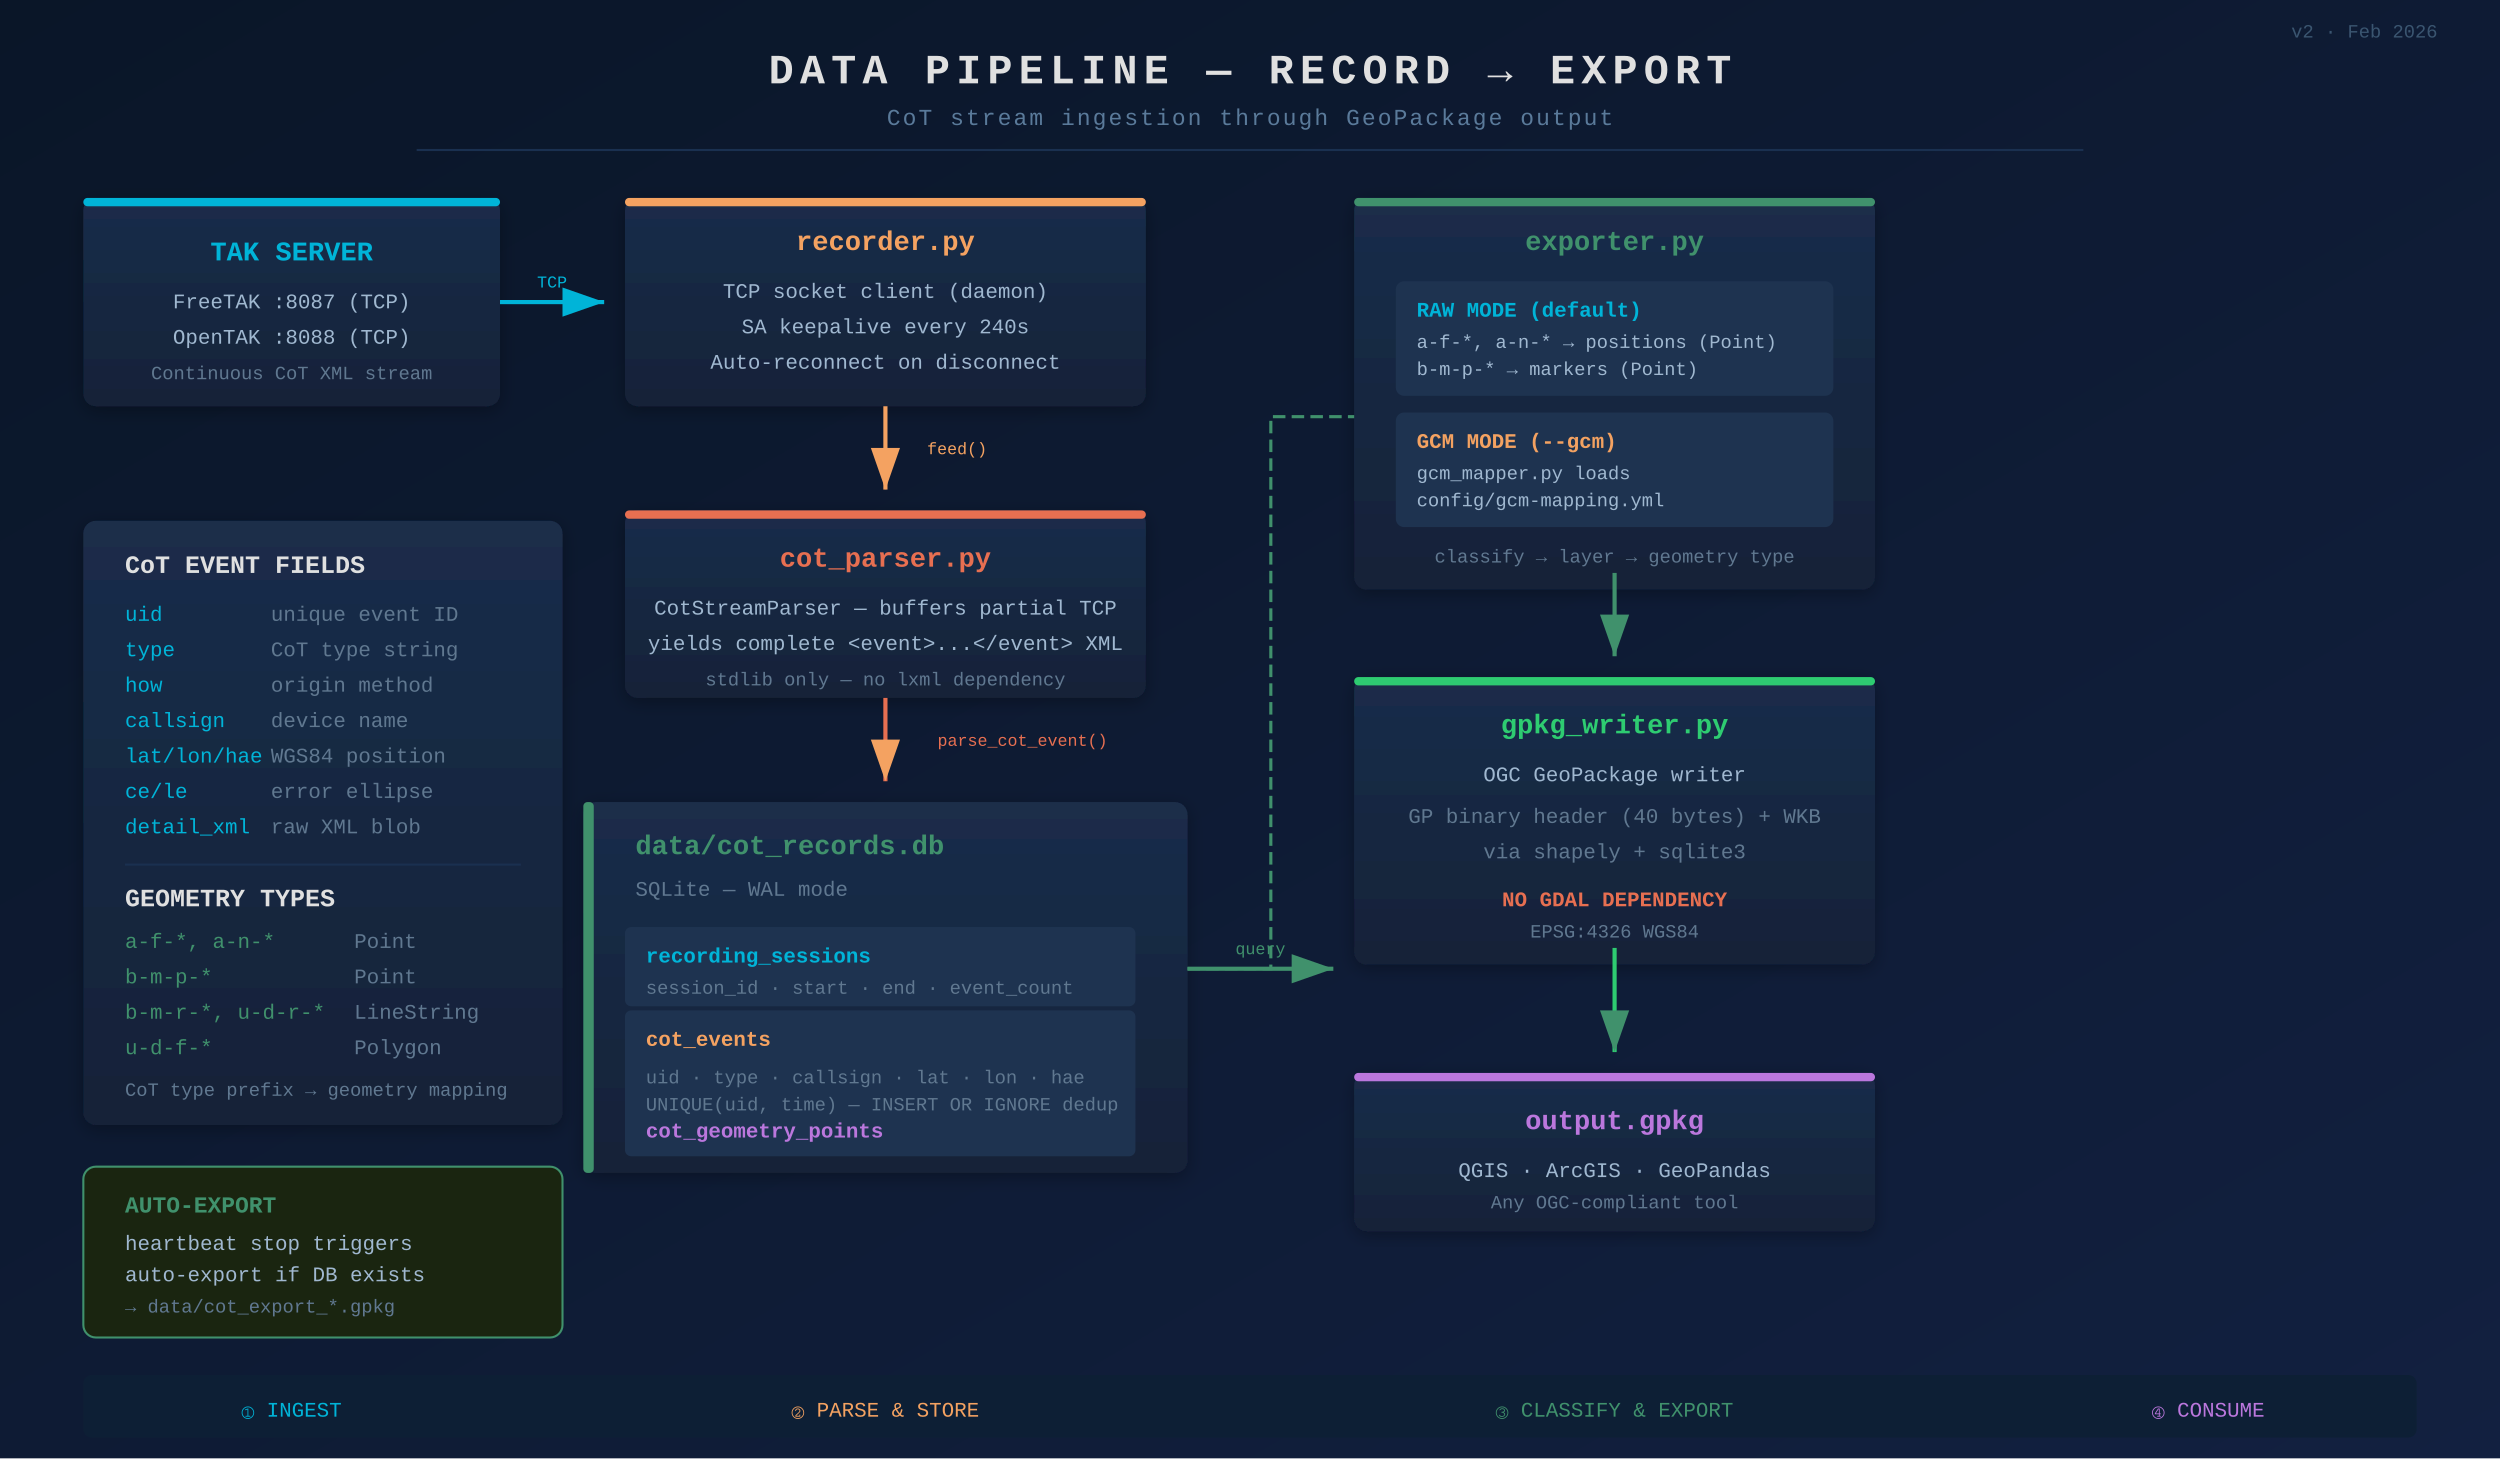
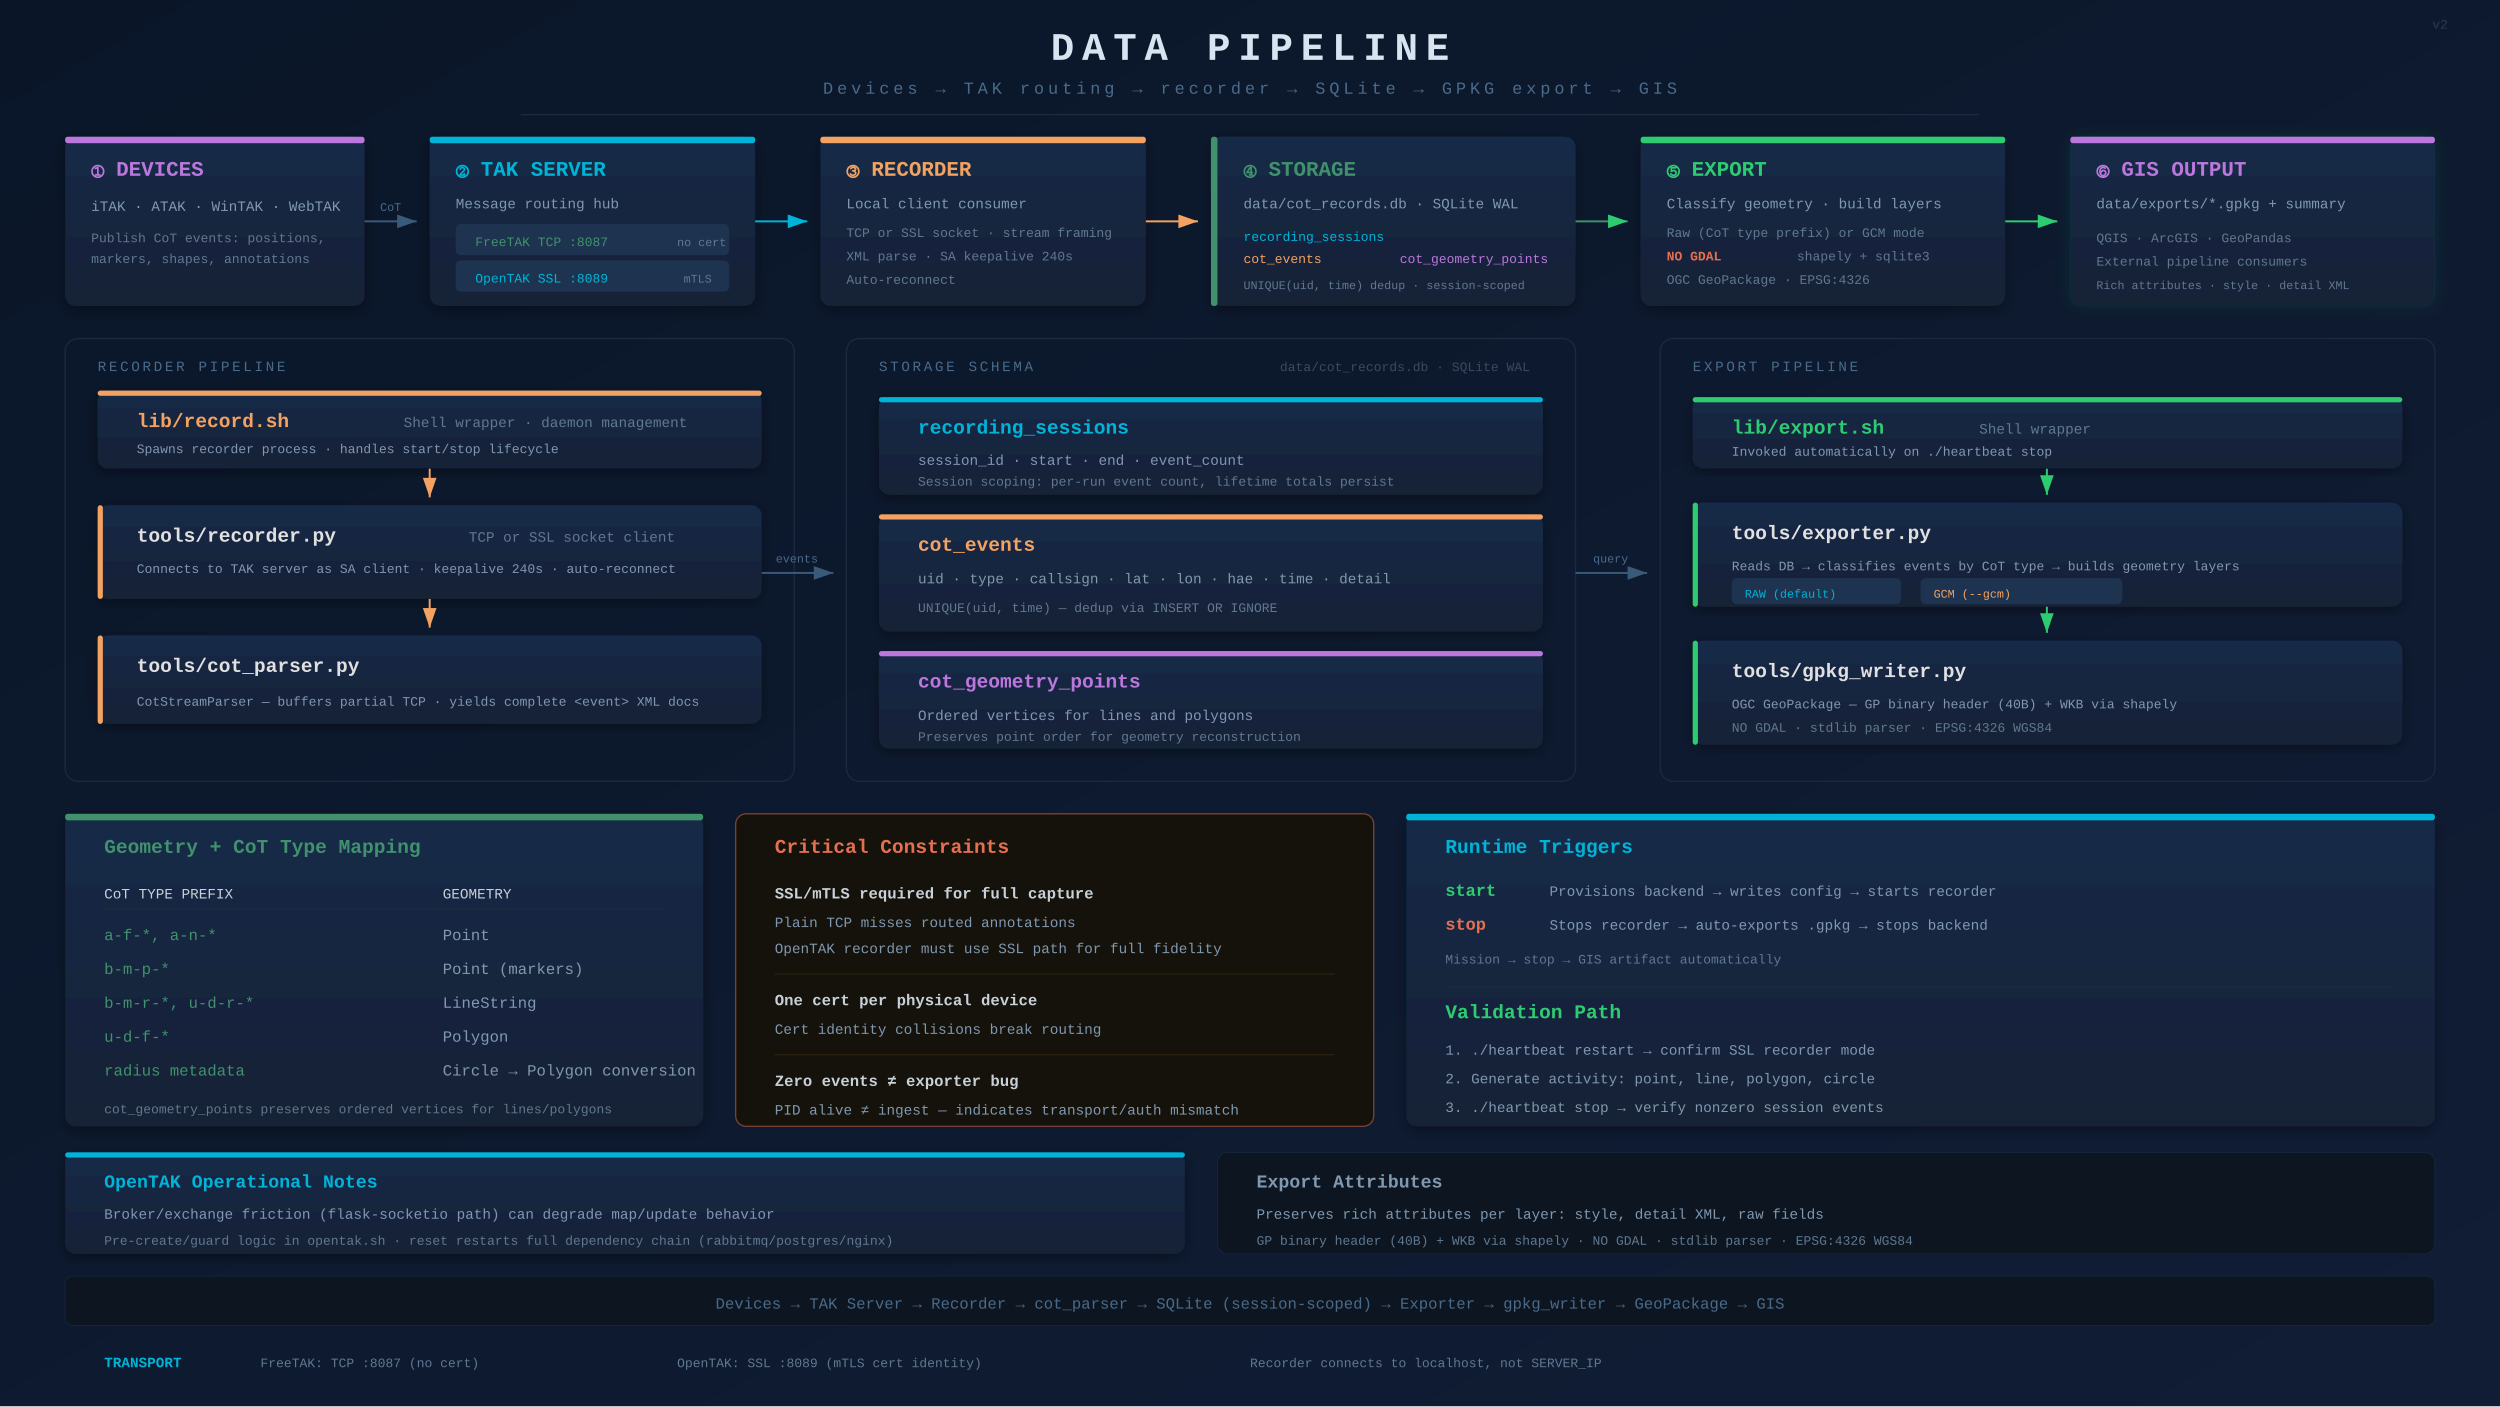
- <svg xmlns="http://www.w3.org/2000/svg" viewBox="0 0 1200 700" font-family="Consolas, 'Courier New', monospace">
+ <svg xmlns="http://www.w3.org/2000/svg" viewBox="0 0 1920 1080" font-family="Consolas, 'Courier New', monospace">
  <defs>
    <linearGradient id="bgGrad" x1="0%" y1="0%" x2="100%" y2="100%">
      <stop offset="0%" style="stop-color:#0a1628" />
-       <stop offset="100%" style="stop-color:#122040" />
+       <stop offset="100%" style="stop-color:#101d35" />
    </linearGradient>
    <linearGradient id="cardGrad" x1="0%" y1="0%" x2="0%" y2="100%">
-       <stop offset="0%" style="stop-color:#1a2d4a" />
-       <stop offset="100%" style="stop-color:#152238" />
+       <stop offset="0%" style="stop-color:#182b48" />
+       <stop offset="100%" style="stop-color:#142035" />
    </linearGradient>
-     <filter id="shadow">
-       <feDropShadow dx="0" dy="2" stdDeviation="4" flood-color="#000" flood-opacity="0.3" />
+     <filter id="sh">
+       <feDropShadow dx="0" dy="3" stdDeviation="5" flood-color="#000" flood-opacity="0.35" />
    </filter>
-     <marker id="arrowCyan" markerWidth="10" markerHeight="7" refX="10" refY="3.5" orient="auto">
-       <polygon points="0 0, 10 3.5, 0 7" fill="#00b4d8" />
-     </marker>
-     <marker id="arrowOrange" markerWidth="10" markerHeight="7" refX="10" refY="3.5" orient="auto">
-       <polygon points="0 0, 10 3.5, 0 7" fill="#f4a261" />
-     </marker>
-     <marker id="arrowGreen" markerWidth="10" markerHeight="7" refX="10" refY="3.5" orient="auto">
-       <polygon points="0 0, 10 3.5, 0 7" fill="#40916c" />
+     <filter id="glow">
+       <feDropShadow dx="0" dy="0" stdDeviation="6" flood-color="#2ecc71" flood-opacity="0.12" />
+     </filter>
+     <marker id="ar" markerWidth="10" markerHeight="7" refX="10" refY="3.5" orient="auto">
+       <polygon points="0 0,10 3.5,0 7" fill="#3a5a7a" />
+     </marker>
+     <marker id="ao" markerWidth="10" markerHeight="7" refX="10" refY="3.5" orient="auto">
+       <polygon points="0 0,10 3.5,0 7" fill="#f4a261" />
+     </marker>
+     <marker id="ag" markerWidth="10" markerHeight="7" refX="10" refY="3.5" orient="auto">
+       <polygon points="0 0,10 3.5,0 7" fill="#2ecc71" />
+     </marker>
+     <marker id="ab" markerWidth="10" markerHeight="7" refX="10" refY="3.5" orient="auto">
+       <polygon points="0 0,10 3.5,0 7" fill="#00b4d8" />
+     </marker>
+     <marker id="ap" markerWidth="10" markerHeight="7" refX="10" refY="3.5" orient="auto">
+       <polygon points="0 0,10 3.5,0 7" fill="#bb77dd" />
    </marker>
  </defs>
-   <rect width="1200" height="700" fill="url(#bgGrad)" />
-   <text x="600" y="40" text-anchor="middle" fill="#e0e0e0" font-size="20" font-weight="bold" letter-spacing="3">DATA PIPELINE — RECORD → EXPORT</text>
-   <text x="600" y="60" text-anchor="middle" fill="#5a7a9a" font-size="11" letter-spacing="1">CoT stream ingestion through GeoPackage output</text>
-   <line x1="200" y1="72" x2="1000" y2="72" stroke="#1a3050" stroke-width="1" />
-   <rect x="40" y="95" width="200" height="100" rx="6" fill="url(#cardGrad)" filter="url(#shadow)" />
-   <rect x="40" y="95" width="200" height="4" rx="2" fill="#00b4d8" />
-   <text x="140" y="125" text-anchor="middle" fill="#00b4d8" font-size="13" font-weight="bold">TAK SERVER</text>
-   <text x="140" y="148" text-anchor="middle" fill="#a0b8d0" font-size="10">FreeTAK :8087 (TCP)</text>
-   <text x="140" y="165" text-anchor="middle" fill="#a0b8d0" font-size="10">OpenTAK :8088 (TCP)</text>
-   <text x="140" y="182" text-anchor="middle" fill="#607890" font-size="9">Continuous CoT XML stream</text>
-   <line x1="240" y1="145" x2="290" y2="145" stroke="#00b4d8" stroke-width="2" marker-end="url(#arrowCyan)" />
-   <text x="265" y="138" text-anchor="middle" fill="#00b4d8" font-size="8">TCP</text>
-   <rect x="300" y="95" width="250" height="100" rx="6" fill="url(#cardGrad)" filter="url(#shadow)" />
-   <rect x="300" y="95" width="250" height="4" rx="2" fill="#f4a261" />
-   <text x="425" y="120" text-anchor="middle" fill="#f4a261" font-size="13" font-weight="bold">recorder.py</text>
-   <text x="425" y="143" text-anchor="middle" fill="#a0b8d0" font-size="10">TCP socket client (daemon)</text>
-   <text x="425" y="160" text-anchor="middle" fill="#a0b8d0" font-size="10">SA keepalive every 240s</text>
-   <text x="425" y="177" text-anchor="middle" fill="#a0b8d0" font-size="10">Auto-reconnect on disconnect</text>
-   <line x1="425" y1="195" x2="425" y2="235" stroke="#f4a261" stroke-width="2" marker-end="url(#arrowOrange)" />
-   <text x="445" y="218" fill="#f4a261" font-size="8">feed()</text>
-   <rect x="300" y="245" width="250" height="90" rx="6" fill="url(#cardGrad)" filter="url(#shadow)" />
-   <rect x="300" y="245" width="250" height="4" rx="2" fill="#e76f51" />
-   <text x="425" y="272" text-anchor="middle" fill="#e76f51" font-size="13" font-weight="bold">cot_parser.py</text>
-   <text x="425" y="295" text-anchor="middle" fill="#a0b8d0" font-size="10">CotStreamParser — buffers partial TCP</text>
-   <text x="425" y="312" text-anchor="middle" fill="#a0b8d0" font-size="10">yields complete &lt;event&gt;...&lt;/event&gt; XML</text>
-   <text x="425" y="329" text-anchor="middle" fill="#607890" font-size="9">stdlib only — no lxml dependency</text>
-   <line x1="425" y1="335" x2="425" y2="375" stroke="#e76f51" stroke-width="2" marker-end="url(#arrowOrange)" />
-   <text x="450" y="358" fill="#e76f51" font-size="8">parse_cot_event()</text>
-   <rect x="280" y="385" width="290" height="178" rx="6" fill="url(#cardGrad)" filter="url(#shadow)" />
-   <rect x="280" y="385" width="5" height="178" rx="2" fill="#40916c" />
-   <text x="305" y="410" fill="#40916c" font-size="13" font-weight="bold">data/cot_records.db</text>
-   <text x="305" y="430" fill="#607890" font-size="10">SQLite — WAL mode</text>
-   <rect x="300" y="445" width="245" height="38" rx="3" fill="#1e3350" />
-   <text x="310" y="462" fill="#00b4d8" font-size="10" font-weight="bold">recording_sessions</text>
-   <text x="310" y="477" fill="#607890" font-size="9">session_id · start · end · event_count</text>
-   <rect x="300" y="485" width="245" height="55" rx="3" fill="#1e3350" />
-   <text x="310" y="502" fill="#f4a261" font-size="10" font-weight="bold">cot_events</text>
-   <text x="310" y="520" fill="#607890" font-size="9">uid · type · callsign · lat · lon · hae</text>
-   <text x="310" y="533" fill="#607890" font-size="9">UNIQUE(uid, time) — INSERT OR IGNORE dedup</text>
-   <rect x="300" y="535" width="245" height="20" rx="3" fill="#1e3350" />
-   <text x="310" y="546" fill="#bb77dd" font-size="10" font-weight="bold">cot_geometry_points</text>
-   <line x1="570" y1="465" x2="640" y2="465" stroke="#40916c" stroke-width="2" marker-end="url(#arrowGreen)" />
-   <text x="605" y="458" text-anchor="middle" fill="#40916c" font-size="8">query</text>
-   <rect x="650" y="95" width="250" height="188" rx="6" fill="url(#cardGrad)" filter="url(#shadow)" />
-   <rect x="650" y="95" width="250" height="4" rx="2" fill="#40916c" />
-   <text x="775" y="120" text-anchor="middle" fill="#40916c" font-size="13" font-weight="bold">exporter.py</text>
-   <rect x="670" y="135" width="210" height="55" rx="4" fill="#1e3350" />
-   <text x="680" y="152" fill="#00b4d8" font-size="10" font-weight="bold">RAW MODE (default)</text>
-   <text x="680" y="167" fill="#a0b8d0" font-size="9">a-f-*, a-n-*    → positions (Point)</text>
-   <text x="680" y="180" fill="#a0b8d0" font-size="9">b-m-p-*          → markers (Point)</text>
-   <rect x="670" y="198" width="210" height="55" rx="4" fill="#1e3350" />
-   <text x="680" y="215" fill="#f4a261" font-size="10" font-weight="bold">GCM MODE (--gcm)</text>
-   <text x="680" y="230" fill="#a0b8d0" font-size="9">gcm_mapper.py loads</text>
-   <text x="680" y="243" fill="#a0b8d0" font-size="9">config/gcm-mapping.yml</text>
-   <text x="775" y="270" text-anchor="middle" fill="#607890" font-size="9">classify → layer → geometry type</text>
-   <line x1="775" y1="275" x2="775" y2="315" stroke="#40916c" stroke-width="2" marker-end="url(#arrowGreen)" />
-   <rect x="650" y="325" width="250" height="138" rx="6" fill="url(#cardGrad)" filter="url(#shadow)" />
-   <rect x="650" y="325" width="250" height="4" rx="2" fill="#2ecc71" />
-   <text x="775" y="352" text-anchor="middle" fill="#2ecc71" font-size="13" font-weight="bold">gpkg_writer.py</text>
-   <text x="775" y="375" text-anchor="middle" fill="#a0b8d0" font-size="10">OGC GeoPackage writer</text>
-   <text x="775" y="395" text-anchor="middle" fill="#607890" font-size="10">GP binary header (40 bytes) + WKB</text>
-   <text x="775" y="412" text-anchor="middle" fill="#607890" font-size="10">via shapely + sqlite3</text>
-   <text x="775" y="435" text-anchor="middle" fill="#e76f51" font-size="10" font-weight="bold">NO GDAL DEPENDENCY</text>
-   <text x="775" y="450" text-anchor="middle" fill="#607890" font-size="9">EPSG:4326 WGS84</text>
-   <line x1="775" y1="455" x2="775" y2="505" stroke="#2ecc71" stroke-width="2" marker-end="url(#arrowGreen)" />
-   <rect x="650" y="515" width="250" height="76" rx="6" fill="url(#cardGrad)" filter="url(#shadow)" />
-   <rect x="650" y="515" width="250" height="4" rx="2" fill="#bb77dd" />
-   <text x="775" y="542" text-anchor="middle" fill="#bb77dd" font-size="13" font-weight="bold">output.gpkg</text>
-   <text x="775" y="565" text-anchor="middle" fill="#a0b8d0" font-size="10">QGIS · ArcGIS · GeoPandas</text>
-   <text x="775" y="580" text-anchor="middle" fill="#607890" font-size="9">Any OGC-compliant tool</text>
-   <path d="M 570 465 L 610 465 L 610 200 L 650 200" fill="none" stroke="#40916c" stroke-width="1.5" stroke-dasharray="6,3" />
-   <rect x="40" y="250" width="230" height="290" rx="6" fill="url(#cardGrad)" filter="url(#shadow)" />
-   <text x="60" y="275" fill="#e0e0e0" font-size="12" font-weight="bold">CoT EVENT FIELDS</text>
-   <text x="60" y="298" fill="#00b4d8" font-size="10">uid</text>
-   <text x="130" y="298" fill="#607890" font-size="10">unique event ID</text>
-   <text x="60" y="315" fill="#00b4d8" font-size="10">type</text>
-   <text x="130" y="315" fill="#607890" font-size="10">CoT type string</text>
-   <text x="60" y="332" fill="#00b4d8" font-size="10">how</text>
-   <text x="130" y="332" fill="#607890" font-size="10">origin method</text>
-   <text x="60" y="349" fill="#00b4d8" font-size="10">callsign</text>
-   <text x="130" y="349" fill="#607890" font-size="10">device name</text>
-   <text x="60" y="366" fill="#00b4d8" font-size="10">lat/lon/hae</text>
-   <text x="130" y="366" fill="#607890" font-size="10">WGS84 position</text>
-   <text x="60" y="383" fill="#00b4d8" font-size="10">ce/le</text>
-   <text x="130" y="383" fill="#607890" font-size="10">error ellipse</text>
-   <text x="60" y="400" fill="#00b4d8" font-size="10">detail_xml</text>
-   <text x="130" y="400" fill="#607890" font-size="10">raw XML blob</text>
-   <line x1="60" y1="415" x2="250" y2="415" stroke="#1a3050" stroke-width="1" />
-   <text x="60" y="435" fill="#e0e0e0" font-size="12" font-weight="bold">GEOMETRY TYPES</text>
-   <text x="60" y="455" fill="#40916c" font-size="10">a-f-*, a-n-*</text>
-   <text x="170" y="455" fill="#607890" font-size="10">Point</text>
-   <text x="60" y="472" fill="#40916c" font-size="10">b-m-p-*</text>
-   <text x="170" y="472" fill="#607890" font-size="10">Point</text>
-   <text x="60" y="489" fill="#40916c" font-size="10">b-m-r-*, u-d-r-*</text>
-   <text x="170" y="489" fill="#607890" font-size="10">LineString</text>
-   <text x="60" y="506" fill="#40916c" font-size="10">u-d-f-*</text>
-   <text x="170" y="506" fill="#607890" font-size="10">Polygon</text>
-   <text x="60" y="526" fill="#607890" font-size="9">CoT type prefix → geometry mapping</text>
-   <rect x="40" y="560" width="230" height="82" rx="6" fill="#1a2510" stroke="#40916c" stroke-width="1" />
-   <text x="60" y="582" fill="#40916c" font-size="11" font-weight="bold">AUTO-EXPORT</text>
-   <text x="60" y="600" fill="#a0b8d0" font-size="10">heartbeat stop triggers</text>
-   <text x="60" y="615" fill="#a0b8d0" font-size="10">auto-export if DB exists</text>
-   <text x="60" y="630" fill="#607890" font-size="9">→ data/cot_export_*.gpkg</text>
-   <rect x="40" y="660" width="1120" height="30" rx="4" fill="#0d1f35" />
-   <text x="140" y="680" text-anchor="middle" fill="#00b4d8" font-size="10">① INGEST</text>
-   <text x="425" y="680" text-anchor="middle" fill="#f4a261" font-size="10">② PARSE &amp; STORE</text>
-   <text x="775" y="680" text-anchor="middle" fill="#40916c" font-size="10">③ CLASSIFY &amp; EXPORT</text>
-   <text x="1060" y="680" text-anchor="middle" fill="#bb77dd" font-size="10">④ CONSUME</text>
-   <text x="1170" y="18" text-anchor="end" fill="#3a5570" font-size="9">v2 · Feb 2026</text>
+   <rect width="1920" height="1080" fill="url(#bgGrad)" />
+   <text x="960" y="46" text-anchor="middle" fill="#d8e4f0" font-size="30" font-weight="bold" letter-spacing="6">DATA PIPELINE</text>
+   <text x="960" y="72" text-anchor="middle" fill="#4a6a8a" font-size="13" letter-spacing="3">Devices → TAK routing → recorder → SQLite → GPKG export → GIS</text>
+   <line x1="400" y1="88" x2="1520" y2="88" stroke="#1a2a40" stroke-width="1" />
+   <rect x="50" y="105" width="230" height="130" rx="8" fill="url(#cardGrad)" filter="url(#sh)" />
+   <rect x="50" y="105" width="230" height="5" rx="2" fill="#bb77dd" />
+   <text x="70" y="135" fill="#bb77dd" font-size="16" font-weight="bold">① DEVICES</text>
+   <text x="70" y="162" fill="#8098b0" font-size="11">iTAK · ATAK · WinTAK · WebTAK</text>
+   <text x="70" y="186" fill="#607890" font-size="10">Publish CoT events: positions,</text>
+   <text x="70" y="202" fill="#607890" font-size="10">markers, shapes, annotations</text>
+   <line x1="280" y1="170" x2="320" y2="170" stroke="#3a5a7a" stroke-width="1.5" marker-end="url(#ar)" />
+   <text x="300" y="162" text-anchor="middle" fill="#4a6a8a" font-size="9">CoT</text>
+   <rect x="330" y="105" width="250" height="130" rx="8" fill="url(#cardGrad)" filter="url(#sh)" />
+   <rect x="330" y="105" width="250" height="5" rx="2" fill="#00b4d8" />
+   <text x="350" y="135" fill="#00b4d8" font-size="16" font-weight="bold">② TAK SERVER</text>
+   <text x="350" y="160" fill="#8098b0" font-size="11">Message routing hub</text>
+   <rect x="350" y="172" width="210" height="24" rx="4" fill="#1e3350" />
+   <text x="365" y="189" fill="#40916c" font-size="10">FreeTAK  TCP :8087</text>
+   <text x="520" y="189" fill="#607890" font-size="9">no cert</text>
+   <rect x="350" y="200" width="210" height="24" rx="4" fill="#1e3350" />
+   <text x="365" y="217" fill="#00b4d8" font-size="10">OpenTAK SSL :8089</text>
+   <text x="525" y="217" fill="#607890" font-size="9">mTLS</text>
+   <line x1="580" y1="170" x2="620" y2="170" stroke="#00b4d8" stroke-width="1.5" marker-end="url(#ab)" />
+   <rect x="630" y="105" width="250" height="130" rx="8" fill="url(#cardGrad)" filter="url(#sh)" />
+   <rect x="630" y="105" width="250" height="5" rx="2" fill="#f4a261" />
+   <text x="650" y="135" fill="#f4a261" font-size="16" font-weight="bold">③ RECORDER</text>
+   <text x="650" y="160" fill="#8098b0" font-size="11">Local client consumer</text>
+   <text x="650" y="182" fill="#607890" font-size="10">TCP or SSL socket · stream framing</text>
+   <text x="650" y="200" fill="#607890" font-size="10">XML parse · SA keepalive 240s</text>
+   <text x="650" y="218" fill="#607890" font-size="10">Auto-reconnect</text>
+   <line x1="880" y1="170" x2="920" y2="170" stroke="#f4a261" stroke-width="1.5" marker-end="url(#ao)" />
+   <rect x="930" y="105" width="280" height="130" rx="8" fill="url(#cardGrad)" filter="url(#sh)" />
+   <rect x="930" y="105" width="5" height="130" rx="2" fill="#40916c" />
+   <text x="955" y="135" fill="#40916c" font-size="16" font-weight="bold">④ STORAGE</text>
+   <text x="955" y="160" fill="#8098b0" font-size="11">data/cot_records.db · SQLite WAL</text>
+   <text x="955" y="185" fill="#00b4d8" font-size="10">recording_sessions</text>
+   <text x="955" y="202" fill="#f4a261" font-size="10">cot_events</text>
+   <text x="1075" y="202" fill="#bb77dd" font-size="10">cot_geometry_points</text>
+   <text x="955" y="222" fill="#607890" font-size="9">UNIQUE(uid, time) dedup · session-scoped</text>
+   <line x1="1210" y1="170" x2="1250" y2="170" stroke="#40916c" stroke-width="1.5" marker-end="url(#ag)" />
+   <rect x="1260" y="105" width="280" height="130" rx="8" fill="url(#cardGrad)" filter="url(#sh)" />
+   <rect x="1260" y="105" width="280" height="5" rx="2" fill="#2ecc71" />
+   <text x="1280" y="135" fill="#2ecc71" font-size="16" font-weight="bold">⑤ EXPORT</text>
+   <text x="1280" y="160" fill="#8098b0" font-size="11">Classify geometry · build layers</text>
+   <text x="1280" y="182" fill="#607890" font-size="10">Raw (CoT type prefix) or GCM mode</text>
+   <text x="1280" y="200" fill="#e76f51" font-size="10" font-weight="bold">NO GDAL</text>
+   <text x="1380" y="200" fill="#607890" font-size="10">shapely + sqlite3</text>
+   <text x="1280" y="218" fill="#607890" font-size="10">OGC GeoPackage · EPSG:4326</text>
+   <line x1="1540" y1="170" x2="1580" y2="170" stroke="#2ecc71" stroke-width="1.5" marker-end="url(#ag)" />
+   <rect x="1590" y="105" width="280" height="130" rx="8" fill="url(#cardGrad)" filter="url(#glow)" />
+   <rect x="1590" y="105" width="280" height="5" rx="2" fill="#bb77dd" />
+   <text x="1610" y="135" fill="#bb77dd" font-size="16" font-weight="bold">⑥ GIS OUTPUT</text>
+   <text x="1610" y="160" fill="#8098b0" font-size="11">data/exports/*.gpkg + summary</text>
+   <text x="1610" y="186" fill="#607890" font-size="10">QGIS · ArcGIS · GeoPandas</text>
+   <text x="1610" y="204" fill="#607890" font-size="10">External pipeline consumers</text>
+   <text x="1610" y="222" fill="#607890" font-size="9">Rich attributes · style · detail XML</text>
+   <rect x="50" y="260" width="560" height="340" rx="10" fill="none" stroke="#1a2a40" stroke-width="1" />
+   <text x="75" y="285" fill="#4a6a8a" font-size="11" letter-spacing="2">RECORDER PIPELINE</text>
+   <rect x="75" y="300" width="510" height="60" rx="8" fill="url(#cardGrad)" filter="url(#sh)" />
+   <rect x="75" y="300" width="510" height="4" rx="2" fill="#f4a261" />
+   <text x="105" y="328" fill="#f4a261" font-size="15" font-weight="bold">lib/record.sh</text>
+   <text x="310" y="328" fill="#607890" font-size="11">Shell wrapper · daemon management</text>
+   <text x="105" y="348" fill="#8098b0" font-size="10">Spawns recorder process · handles start/stop lifecycle</text>
+   <line x1="330" y1="360" x2="330" y2="382" stroke="#f4a261" stroke-width="1.5" marker-end="url(#ao)" />
+   <rect x="75" y="388" width="510" height="72" rx="8" fill="url(#cardGrad)" filter="url(#sh)" />
+   <rect x="75" y="388" width="4" height="72" rx="2" fill="#f4a261" />
+   <text x="105" y="416" fill="#e0e0e0" font-size="15" font-weight="bold">tools/recorder.py</text>
+   <text x="360" y="416" fill="#607890" font-size="11">TCP or SSL socket client</text>
+   <text x="105" y="440" fill="#8098b0" font-size="10">Connects to TAK server as SA client · keepalive 240s · auto-reconnect</text>
+   <line x1="330" y1="460" x2="330" y2="482" stroke="#f4a261" stroke-width="1.5" marker-end="url(#ao)" />
+   <rect x="75" y="488" width="510" height="68" rx="8" fill="url(#cardGrad)" filter="url(#sh)" />
+   <rect x="75" y="488" width="4" height="68" rx="2" fill="#f4a261" />
+   <text x="105" y="516" fill="#e0e0e0" font-size="15" font-weight="bold">tools/cot_parser.py</text>
+   <text x="105" y="542" fill="#8098b0" font-size="10">CotStreamParser — buffers partial TCP · yields complete &lt;event&gt; XML docs</text>
+   <line x1="585" y1="440" x2="640" y2="440" stroke="#3a5a7a" stroke-width="1.5" marker-end="url(#ar)" />
+   <text x="612" y="432" text-anchor="middle" fill="#4a6a8a" font-size="9">events</text>
+   <rect x="650" y="260" width="560" height="340" rx="10" fill="none" stroke="#1a2a40" stroke-width="1" />
+   <text x="675" y="285" fill="#4a6a8a" font-size="11" letter-spacing="2">STORAGE SCHEMA</text>
+   <text x="1175" y="285" fill="#3a4a5a" font-size="10" text-anchor="end">data/cot_records.db · SQLite WAL</text>
+   <rect x="675" y="305" width="510" height="75" rx="8" fill="url(#cardGrad)" filter="url(#sh)" />
+   <rect x="675" y="305" width="510" height="4" rx="2" fill="#00b4d8" />
+   <text x="705" y="333" fill="#00b4d8" font-size="15" font-weight="bold">recording_sessions</text>
+   <text x="705" y="357" fill="#8098b0" font-size="11">session_id · start · end · event_count</text>
+   <text x="705" y="373" fill="#607890" font-size="10">Session scoping: per-run event count, lifetime totals persist</text>
+   <rect x="675" y="395" width="510" height="90" rx="8" fill="url(#cardGrad)" filter="url(#sh)" />
+   <rect x="675" y="395" width="510" height="4" rx="2" fill="#f4a261" />
+   <text x="705" y="423" fill="#f4a261" font-size="15" font-weight="bold">cot_events</text>
+   <text x="705" y="448" fill="#8098b0" font-size="11">uid · type · callsign · lat · lon · hae · time · detail</text>
+   <text x="705" y="470" fill="#607890" font-size="10">UNIQUE(uid, time) — dedup via INSERT OR IGNORE</text>
+   <rect x="675" y="500" width="510" height="75" rx="8" fill="url(#cardGrad)" filter="url(#sh)" />
+   <rect x="675" y="500" width="510" height="4" rx="2" fill="#bb77dd" />
+   <text x="705" y="528" fill="#bb77dd" font-size="15" font-weight="bold">cot_geometry_points</text>
+   <text x="705" y="553" fill="#8098b0" font-size="11">Ordered vertices for lines and polygons</text>
+   <text x="705" y="569" fill="#607890" font-size="10">Preserves point order for geometry reconstruction</text>
+   <line x1="1210" y1="440" x2="1265" y2="440" stroke="#3a5a7a" stroke-width="1.5" marker-end="url(#ar)" />
+   <text x="1237" y="432" text-anchor="middle" fill="#4a6a8a" font-size="9">query</text>
+   <rect x="1275" y="260" width="595" height="340" rx="10" fill="none" stroke="#1a2a40" stroke-width="1" />
+   <text x="1300" y="285" fill="#4a6a8a" font-size="11" letter-spacing="2">EXPORT PIPELINE</text>
+   <rect x="1300" y="305" width="545" height="55" rx="8" fill="url(#cardGrad)" filter="url(#sh)" />
+   <rect x="1300" y="305" width="545" height="4" rx="2" fill="#2ecc71" />
+   <text x="1330" y="333" fill="#2ecc71" font-size="15" font-weight="bold">lib/export.sh</text>
+   <text x="1520" y="333" fill="#607890" font-size="11">Shell wrapper</text>
+   <text x="1330" y="350" fill="#8098b0" font-size="10">Invoked automatically on ./heartbeat stop</text>
+   <line x1="1572" y1="360" x2="1572" y2="380" stroke="#2ecc71" stroke-width="1.5" marker-end="url(#ag)" />
+   <rect x="1300" y="386" width="545" height="80" rx="8" fill="url(#cardGrad)" filter="url(#sh)" />
+   <rect x="1300" y="386" width="4" height="80" rx="2" fill="#2ecc71" />
+   <text x="1330" y="414" fill="#e0e0e0" font-size="15" font-weight="bold">tools/exporter.py</text>
+   <text x="1330" y="438" fill="#8098b0" font-size="10">Reads DB → classifies events by CoT type → builds geometry layers</text>
+   <rect x="1330" y="444" width="130" height="20" rx="4" fill="#1e3350" />
+   <text x="1340" y="459" fill="#00b4d8" font-size="9">RAW (default)</text>
+   <rect x="1475" y="444" width="155" height="20" rx="4" fill="#1e3350" />
+   <text x="1485" y="459" fill="#f4a261" font-size="9">GCM (--gcm)</text>
+   <line x1="1572" y1="466" x2="1572" y2="486" stroke="#2ecc71" stroke-width="1.5" marker-end="url(#ag)" />
+   <rect x="1300" y="492" width="545" height="80" rx="8" fill="url(#cardGrad)" filter="url(#sh)" />
+   <rect x="1300" y="492" width="4" height="80" rx="2" fill="#2ecc71" />
+   <text x="1330" y="520" fill="#e0e0e0" font-size="15" font-weight="bold">tools/gpkg_writer.py</text>
+   <text x="1330" y="544" fill="#8098b0" font-size="10">OGC GeoPackage — GP binary header (40B) + WKB via shapely</text>
+   <text x="1330" y="562" fill="#607890" font-size="10">NO GDAL · stdlib parser · EPSG:4326 WGS84</text>
+   <rect x="50" y="625" width="490" height="240" rx="8" fill="url(#cardGrad)" filter="url(#sh)" />
+   <rect x="50" y="625" width="490" height="5" rx="2" fill="#40916c" />
+   <text x="80" y="655" fill="#40916c" font-size="15" font-weight="bold">Geometry + CoT Type Mapping</text>
+   <text x="80" y="690" fill="#c8d0d8" font-size="11">CoT TYPE PREFIX</text>
+   <text x="340" y="690" fill="#c8d0d8" font-size="11">GEOMETRY</text>
+   <line x1="80" y1="698" x2="510" y2="698" stroke="#1a2a40" stroke-width="1" />
+   <text x="80" y="722" fill="#40916c" font-size="12">a-f-*, a-n-*</text>
+   <text x="340" y="722" fill="#8098b0" font-size="12">Point</text>
+   <text x="80" y="748" fill="#40916c" font-size="12">b-m-p-*</text>
+   <text x="340" y="748" fill="#8098b0" font-size="12">Point (markers)</text>
+   <text x="80" y="774" fill="#40916c" font-size="12">b-m-r-*, u-d-r-*</text>
+   <text x="340" y="774" fill="#8098b0" font-size="12">LineString</text>
+   <text x="80" y="800" fill="#40916c" font-size="12">u-d-f-*</text>
+   <text x="340" y="800" fill="#8098b0" font-size="12">Polygon</text>
+   <text x="80" y="826" fill="#40916c" font-size="12">radius metadata</text>
+   <text x="340" y="826" fill="#8098b0" font-size="12">Circle → Polygon conversion</text>
+   <text x="80" y="855" fill="#607890" font-size="10">cot_geometry_points preserves ordered vertices for lines/polygons</text>
+   <rect x="565" y="625" width="490" height="240" rx="8" fill="#14120a" stroke="#e76f51" stroke-width="1" stroke-opacity="0.5" />
+   <text x="595" y="655" fill="#e76f51" font-size="15" font-weight="bold">Critical Constraints</text>
+   <text x="595" y="690" fill="#c8d0d8" font-size="12" font-weight="bold">SSL/mTLS required for full capture</text>
+   <text x="595" y="712" fill="#8098b0" font-size="11">Plain TCP misses routed annotations</text>
+   <text x="595" y="732" fill="#8098b0" font-size="11">OpenTAK recorder must use SSL path for full fidelity</text>
+   <line x1="595" y1="748" x2="1025" y2="748" stroke="#2a2010" stroke-width="1" />
+   <text x="595" y="772" fill="#c8d0d8" font-size="12" font-weight="bold">One cert per physical device</text>
+   <text x="595" y="794" fill="#8098b0" font-size="11">Cert identity collisions break routing</text>
+   <line x1="595" y1="810" x2="1025" y2="810" stroke="#2a2010" stroke-width="1" />
+   <text x="595" y="834" fill="#c8d0d8" font-size="12" font-weight="bold">Zero events ≠ exporter bug</text>
+   <text x="595" y="856" fill="#8098b0" font-size="11">PID alive ≠ ingest — indicates transport/auth mismatch</text>
+   <rect x="1080" y="625" width="790" height="240" rx="8" fill="url(#cardGrad)" filter="url(#sh)" />
+   <rect x="1080" y="625" width="790" height="5" rx="2" fill="#00b4d8" />
+   <text x="1110" y="655" fill="#00b4d8" font-size="15" font-weight="bold">Runtime Triggers</text>
+   <text x="1110" y="688" fill="#2ecc71" font-size="13" font-weight="bold">start</text>
+   <text x="1190" y="688" fill="#8098b0" font-size="11">Provisions backend → writes config → starts recorder</text>
+   <text x="1110" y="714" fill="#e76f51" font-size="13" font-weight="bold">stop</text>
+   <text x="1190" y="714" fill="#8098b0" font-size="11">Stops recorder → auto-exports .gpkg → stops backend</text>
+   <text x="1110" y="740" fill="#607890" font-size="10">Mission → stop → GIS artifact automatically</text>
+   <line x1="1110" y1="758" x2="1840" y2="758" stroke="#1a2a40" stroke-width="1" />
+   <text x="1110" y="782" fill="#2ecc71" font-size="15" font-weight="bold">Validation Path</text>
+   <text x="1110" y="810" fill="#8098b0" font-size="11">1. ./heartbeat restart → confirm SSL recorder mode</text>
+   <text x="1110" y="832" fill="#8098b0" font-size="11">2. Generate activity: point, line, polygon, circle</text>
+   <text x="1110" y="854" fill="#8098b0" font-size="11">3. ./heartbeat stop → verify nonzero session events</text>
+   <rect x="50" y="885" width="860" height="78" rx="8" fill="url(#cardGrad)" filter="url(#sh)" />
+   <rect x="50" y="885" width="860" height="4" rx="2" fill="#00b4d8" />
+   <text x="80" y="912" fill="#00b4d8" font-size="14" font-weight="bold">OpenTAK Operational Notes</text>
+   <text x="80" y="936" fill="#8098b0" font-size="11">Broker/exchange friction (flask-socketio path) can degrade map/update behavior</text>
+   <text x="80" y="956" fill="#607890" font-size="10">Pre-create/guard logic in opentak.sh · reset restarts full dependency chain (rabbitmq/postgres/nginx)</text>
+   <rect x="935" y="885" width="935" height="78" rx="8" fill="#0c1520" stroke="#1a2a40" stroke-width="0.5" />
+   <text x="965" y="912" fill="#8098b0" font-size="14" font-weight="bold">Export Attributes</text>
+   <text x="965" y="936" fill="#8098b0" font-size="11">Preserves rich attributes per layer: style, detail XML, raw fields</text>
+   <text x="965" y="956" fill="#607890" font-size="10">GP binary header (40B) + WKB via shapely · NO GDAL · stdlib parser · EPSG:4326 WGS84</text>
+   <rect x="50" y="980" width="1820" height="38" rx="6" fill="#0c1520" stroke="#1a2a40" stroke-width="0.5" />
+   <text x="960" y="1005" text-anchor="middle" fill="#4a6a8a" font-size="12">Devices → TAK Server → Recorder → cot_parser → SQLite (session-scoped) → Exporter → gpkg_writer → GeoPackage → GIS</text>
+   <text x="80" y="1050" fill="#00b4d8" font-size="11" font-weight="bold">TRANSPORT</text>
+   <text x="200" y="1050" fill="#607890" font-size="10">FreeTAK: TCP :8087 (no cert)</text>
+   <text x="520" y="1050" fill="#607890" font-size="10">OpenTAK: SSL :8089 (mTLS cert identity)</text>
+   <text x="960" y="1050" fill="#607890" font-size="10">Recorder connects to localhost, not SERVER_IP</text>
+   <text x="1880" y="22" text-anchor="end" fill="#2a3a50" font-size="10">v2</text>
</svg>
